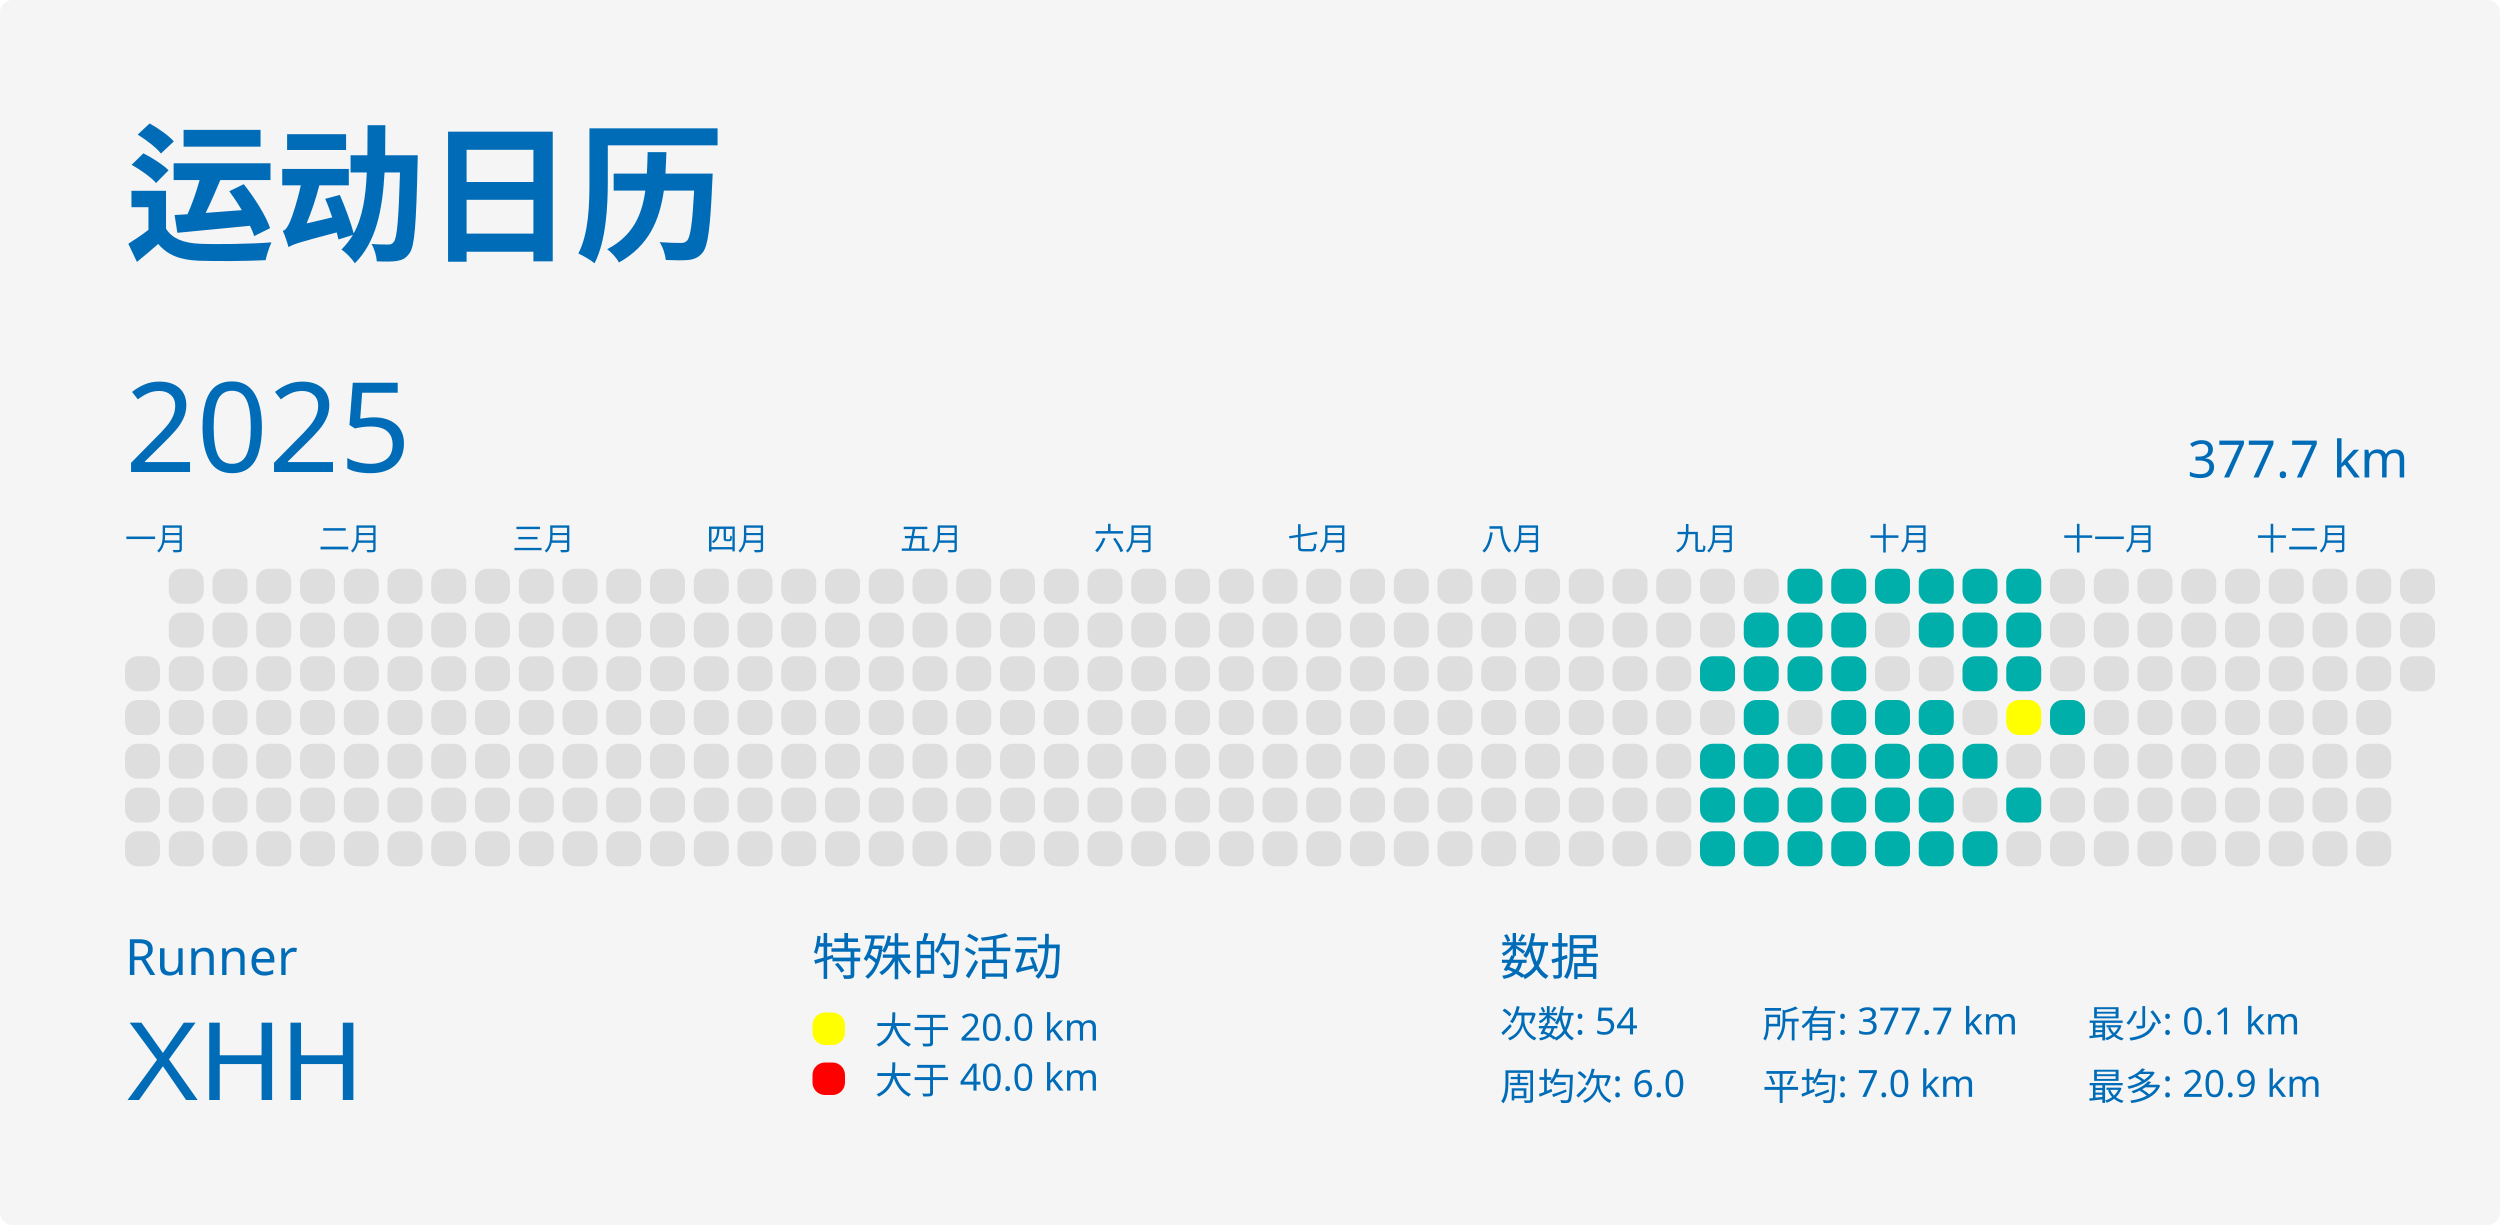
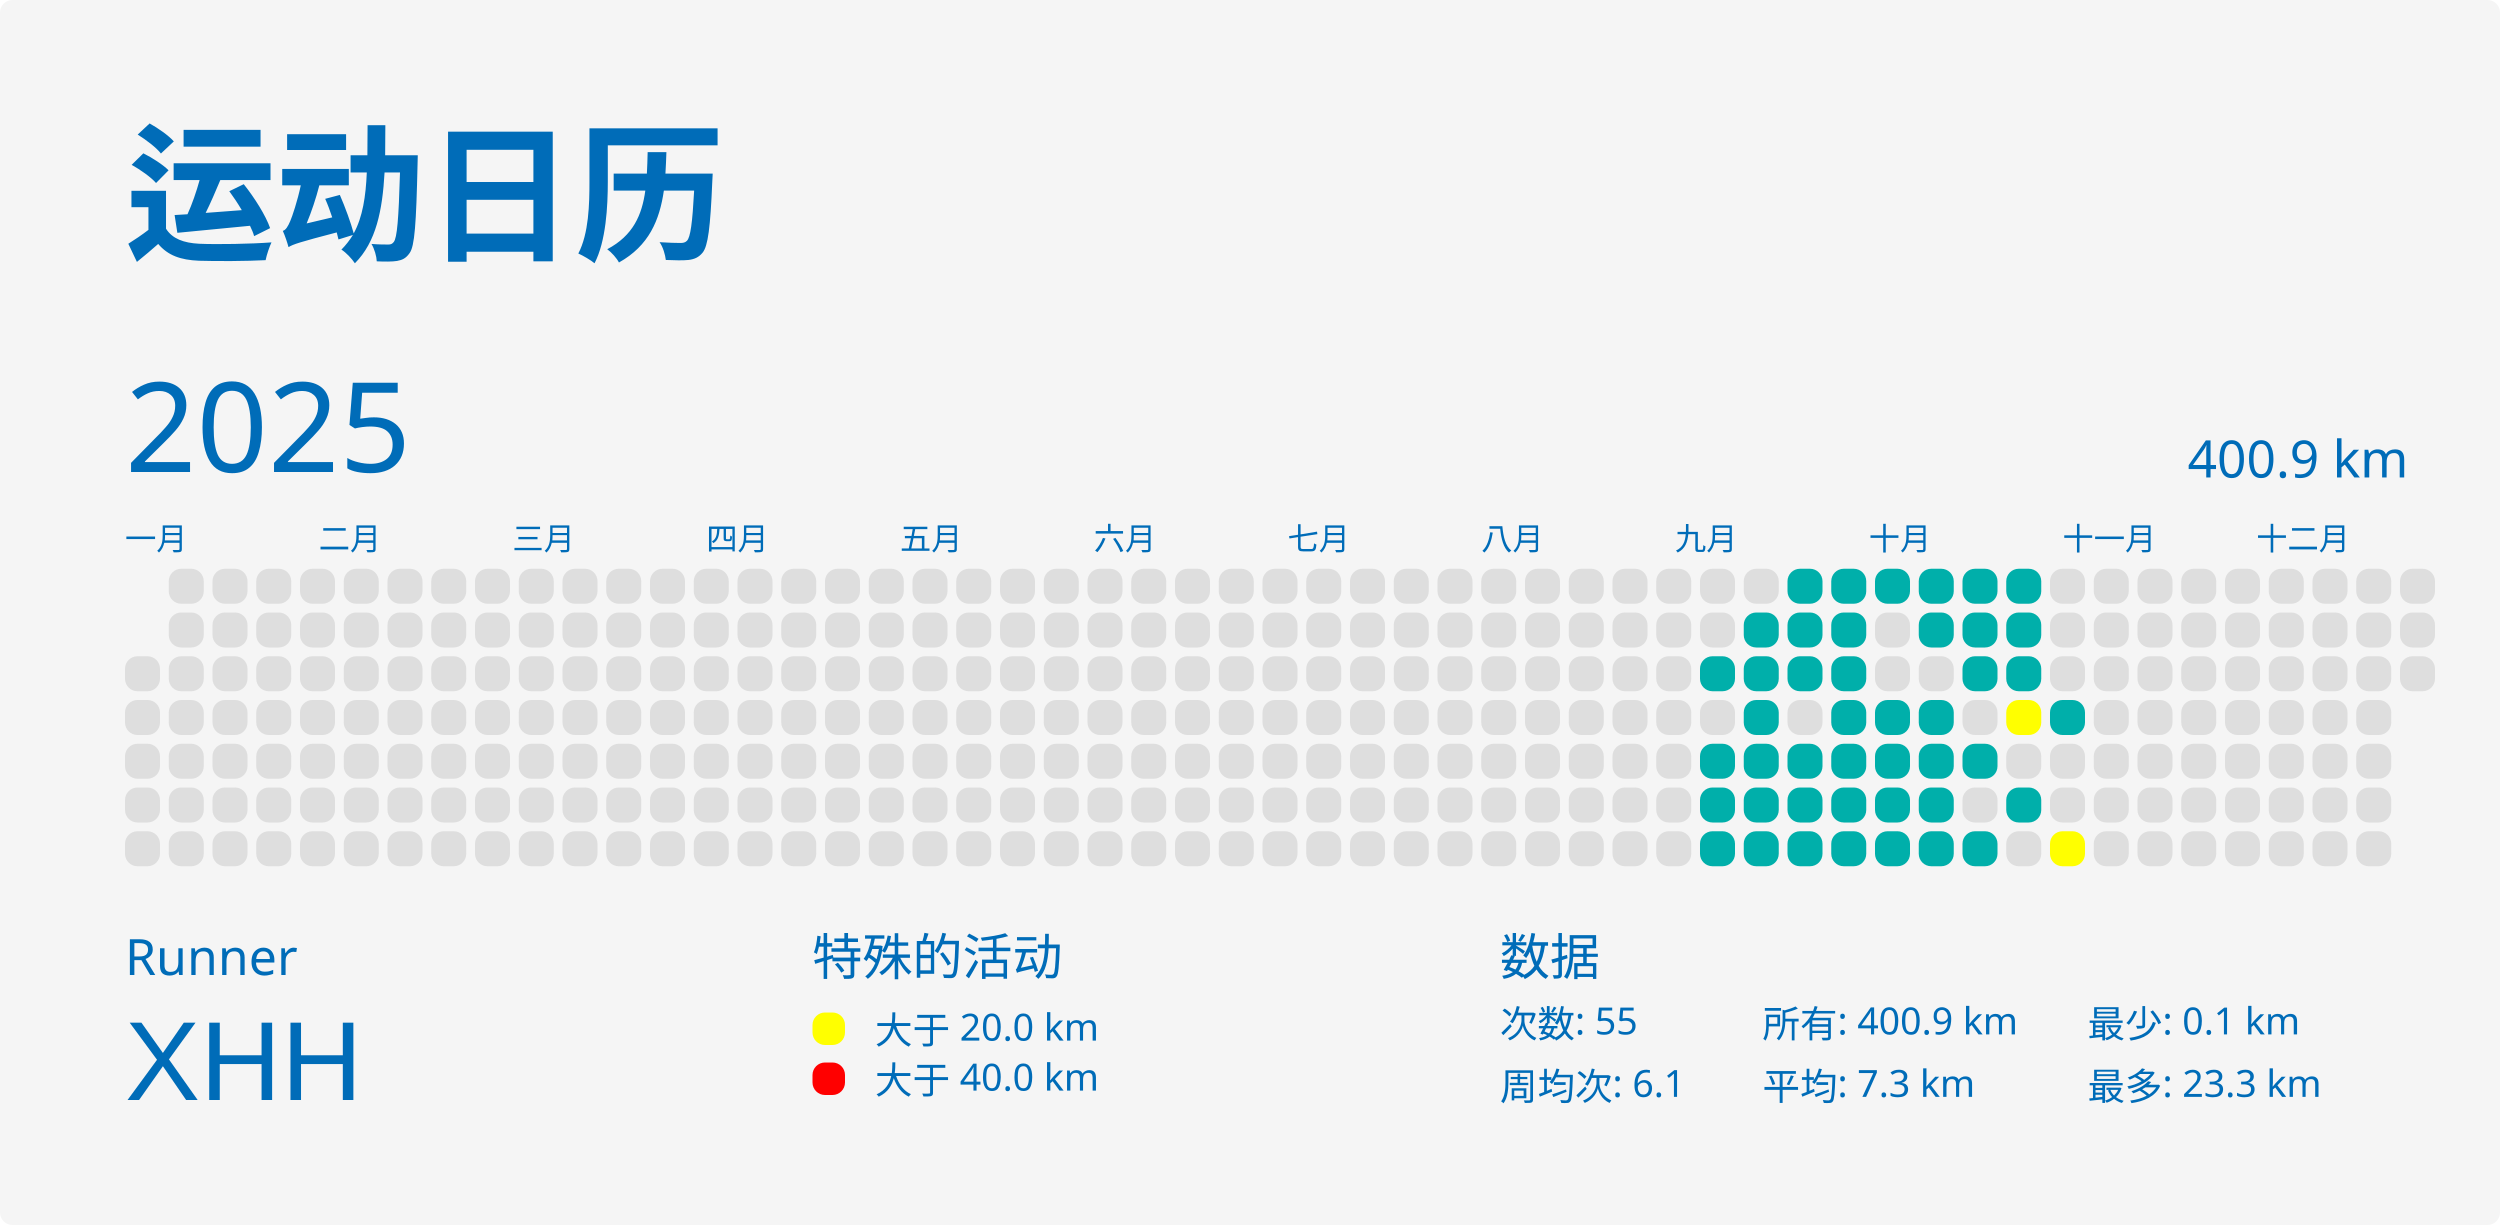
<svg xmlns="http://www.w3.org/2000/svg" baseProfile="full" height="98mm" version="1.1" viewBox="0,0,200,98" width="200mm">
  <defs />
  <rect fill="#f5f5f5" height="98" rx="1" ry="1" width="200" x="0" y="0" />
  <text fill="#006cb8" style="font-size:12px; font-family:MGI-Regular; font-weight:bold;" x="10" y="20">运动日历</text>
  <text fill="#006cb8" style="font-size:4px; font-family:MGI-Regular" x="10" y="78">Runner</text>
  <text fill="#006cb8" style="font-size:9px; font-family:Arial" x="10" y="88">XHH</text>
  <text fill="#006cb8" style="font-size:4px; font-family:MGI-Regular" x="65" y="78">特殊的活动</text>
  <rect fill="yellow" height="2.6" rx="1" ry="1" width="2.6" x="65" y="81" />
  <text fill="#006cb8" style="font-size:3px; font-family:MGI-Regular" x="70" y="83.5">大于 20.0 km</text>
  <rect fill="red" height="2.6" rx="1" ry="1" width="2.6" x="65" y="85" />
  <text fill="#006cb8" style="font-size:3px; font-family:MGI-Regular" x="70" y="87.5">大于 40.0 km</text>
  <text fill="#006cb8" style="font-size:4px; font-family:MGI-Regular" x="120" y="78">数据</text>
-   <text fill="#006cb8" style="font-size:3px; font-family:MGI-Regular" x="120" y="83">次数: 54</text>
-   <text fill="#006cb8" style="font-size:3px; font-family:MGI-Regular" x="120" y="88">周均次: 6.0</text>
-   <text fill="#006cb8" style="font-size:3px; font-family:MGI-Regular" x="141" y="83">所有: 377.7 km</text>
-   <text fill="#006cb8" style="font-size:3px; font-family:MGI-Regular" x="141" y="88">平均: 7.0 km</text>
+   <text fill="#006cb8" style="font-size:3px; font-family:MGI-Regular" x="120" y="83">次数: 55</text>
+   <text fill="#006cb8" style="font-size:3px; font-family:MGI-Regular" x="120" y="88">周均次: 6.1</text>
+   <text fill="#006cb8" style="font-size:3px; font-family:MGI-Regular" x="141" y="83">所有: 400.9 km</text>
+   <text fill="#006cb8" style="font-size:3px; font-family:MGI-Regular" x="141" y="88">平均: 7.3 km</text>
  <text fill="#006cb8" style="font-size:3px; font-family:MGI-Regular" x="167" y="83">最少: 0.1 km</text>
-   <text fill="#006cb8" style="font-size:3px; font-family:MGI-Regular" x="167" y="88">最多: 20.9 km</text>
+   <text fill="#006cb8" style="font-size:3px; font-family:MGI-Regular" x="167" y="88">最多: 23.3 km</text>
  <text dominant-baseline="hanging" fill="#006cb8" style="font-size:10.0px; font-family:MGI-Regular;" x="10" y="30">2025</text>
-   <text dominant-baseline="hanging" fill="#006cb8" style="font-size:4.125px; font-family:MGI-Regular;" x="175" y="35">377.7 km</text>
+   <text dominant-baseline="hanging" fill="#006cb8" style="font-size:4.125px; font-family:MGI-Regular;" x="175" y="35">400.9 km</text>
  <text fill="#006cb8" style="font-size:2.5px; font-family:MGI-Regular" x="10.0" y="44">一月</text>
  <text fill="#006cb8" style="font-size:2.5px; font-family:MGI-Regular" x="25.5" y="44">二月</text>
  <text fill="#006cb8" style="font-size:2.5px; font-family:MGI-Regular" x="41.0" y="44">三月</text>
  <text fill="#006cb8" style="font-size:2.5px; font-family:MGI-Regular" x="56.5" y="44">四月</text>
  <text fill="#006cb8" style="font-size:2.5px; font-family:MGI-Regular" x="72.0" y="44">五月</text>
  <text fill="#006cb8" style="font-size:2.5px; font-family:MGI-Regular" x="87.5" y="44">六月</text>
  <text fill="#006cb8" style="font-size:2.5px; font-family:MGI-Regular" x="103.0" y="44">七月</text>
  <text fill="#006cb8" style="font-size:2.5px; font-family:MGI-Regular" x="118.5" y="44">八月</text>
  <text fill="#006cb8" style="font-size:2.5px; font-family:MGI-Regular" x="134.0" y="44">九月</text>
  <text fill="#006cb8" style="font-size:2.5px; font-family:MGI-Regular" x="149.5" y="44">十月</text>
  <text fill="#006cb8" style="font-size:2.5px; font-family:MGI-Regular" x="165.0" y="44">十一月</text>
  <text fill="#006cb8" style="font-size:2.5px; font-family:MGI-Regular" x="180.5" y="44">十二月</text>
  <rect fill="#dedede" height="2.8" rx="1" ry="1" width="2.8" x="10.0" y="52.5" />
  <rect fill="#dedede" height="2.8" rx="1" ry="1" width="2.8" x="10.0" y="56.0" />
  <rect fill="#dedede" height="2.8" rx="1" ry="1" width="2.8" x="10.0" y="59.5" />
  <rect fill="#dedede" height="2.8" rx="1" ry="1" width="2.8" x="10.0" y="63.0" />
  <rect fill="#dedede" height="2.8" rx="1" ry="1" width="2.8" x="10.0" y="66.5" />
  <rect fill="#dedede" height="2.8" rx="1" ry="1" width="2.8" x="13.5" y="45.5" />
  <rect fill="#dedede" height="2.8" rx="1" ry="1" width="2.8" x="13.5" y="49.0" />
  <rect fill="#dedede" height="2.8" rx="1" ry="1" width="2.8" x="13.5" y="52.5" />
  <rect fill="#dedede" height="2.8" rx="1" ry="1" width="2.8" x="13.5" y="56.0" />
  <rect fill="#dedede" height="2.8" rx="1" ry="1" width="2.8" x="13.5" y="59.5" />
  <rect fill="#dedede" height="2.8" rx="1" ry="1" width="2.8" x="13.5" y="63.0" />
  <rect fill="#dedede" height="2.8" rx="1" ry="1" width="2.8" x="13.5" y="66.5" />
  <rect fill="#dedede" height="2.8" rx="1" ry="1" width="2.8" x="17.0" y="45.5" />
  <rect fill="#dedede" height="2.8" rx="1" ry="1" width="2.8" x="17.0" y="49.0" />
  <rect fill="#dedede" height="2.8" rx="1" ry="1" width="2.8" x="17.0" y="52.5" />
  <rect fill="#dedede" height="2.8" rx="1" ry="1" width="2.8" x="17.0" y="56.0" />
  <rect fill="#dedede" height="2.8" rx="1" ry="1" width="2.8" x="17.0" y="59.5" />
  <rect fill="#dedede" height="2.8" rx="1" ry="1" width="2.8" x="17.0" y="63.0" />
  <rect fill="#dedede" height="2.8" rx="1" ry="1" width="2.8" x="17.0" y="66.5" />
  <rect fill="#dedede" height="2.8" rx="1" ry="1" width="2.8" x="20.5" y="45.5" />
  <rect fill="#dedede" height="2.8" rx="1" ry="1" width="2.8" x="20.5" y="49.0" />
  <rect fill="#dedede" height="2.8" rx="1" ry="1" width="2.8" x="20.5" y="52.5" />
  <rect fill="#dedede" height="2.8" rx="1" ry="1" width="2.8" x="20.5" y="56.0" />
  <rect fill="#dedede" height="2.8" rx="1" ry="1" width="2.8" x="20.5" y="59.5" />
  <rect fill="#dedede" height="2.8" rx="1" ry="1" width="2.8" x="20.5" y="63.0" />
  <rect fill="#dedede" height="2.8" rx="1" ry="1" width="2.8" x="20.5" y="66.5" />
  <rect fill="#dedede" height="2.8" rx="1" ry="1" width="2.8" x="24.0" y="45.5" />
  <rect fill="#dedede" height="2.8" rx="1" ry="1" width="2.8" x="24.0" y="49.0" />
  <rect fill="#dedede" height="2.8" rx="1" ry="1" width="2.8" x="24.0" y="52.5" />
  <rect fill="#dedede" height="2.8" rx="1" ry="1" width="2.8" x="24.0" y="56.0" />
  <rect fill="#dedede" height="2.8" rx="1" ry="1" width="2.8" x="24.0" y="59.5" />
  <rect fill="#dedede" height="2.8" rx="1" ry="1" width="2.8" x="24.0" y="63.0" />
  <rect fill="#dedede" height="2.8" rx="1" ry="1" width="2.8" x="24.0" y="66.5" />
  <rect fill="#dedede" height="2.8" rx="1" ry="1" width="2.8" x="27.5" y="45.5" />
  <rect fill="#dedede" height="2.8" rx="1" ry="1" width="2.8" x="27.5" y="49.0" />
  <rect fill="#dedede" height="2.8" rx="1" ry="1" width="2.8" x="27.5" y="52.5" />
  <rect fill="#dedede" height="2.8" rx="1" ry="1" width="2.8" x="27.5" y="56.0" />
  <rect fill="#dedede" height="2.8" rx="1" ry="1" width="2.8" x="27.5" y="59.5" />
  <rect fill="#dedede" height="2.8" rx="1" ry="1" width="2.8" x="27.5" y="63.0" />
  <rect fill="#dedede" height="2.8" rx="1" ry="1" width="2.8" x="27.5" y="66.5" />
  <rect fill="#dedede" height="2.8" rx="1" ry="1" width="2.8" x="31.0" y="45.5" />
  <rect fill="#dedede" height="2.8" rx="1" ry="1" width="2.8" x="31.0" y="49.0" />
  <rect fill="#dedede" height="2.8" rx="1" ry="1" width="2.8" x="31.0" y="52.5" />
  <rect fill="#dedede" height="2.8" rx="1" ry="1" width="2.8" x="31.0" y="56.0" />
  <rect fill="#dedede" height="2.8" rx="1" ry="1" width="2.8" x="31.0" y="59.5" />
  <rect fill="#dedede" height="2.8" rx="1" ry="1" width="2.8" x="31.0" y="63.0" />
  <rect fill="#dedede" height="2.8" rx="1" ry="1" width="2.8" x="31.0" y="66.5" />
  <rect fill="#dedede" height="2.8" rx="1" ry="1" width="2.8" x="34.5" y="45.5" />
  <rect fill="#dedede" height="2.8" rx="1" ry="1" width="2.8" x="34.5" y="49.0" />
  <rect fill="#dedede" height="2.8" rx="1" ry="1" width="2.8" x="34.5" y="52.5" />
  <rect fill="#dedede" height="2.8" rx="1" ry="1" width="2.8" x="34.5" y="56.0" />
  <rect fill="#dedede" height="2.8" rx="1" ry="1" width="2.8" x="34.5" y="59.5" />
  <rect fill="#dedede" height="2.8" rx="1" ry="1" width="2.8" x="34.5" y="63.0" />
  <rect fill="#dedede" height="2.8" rx="1" ry="1" width="2.8" x="34.5" y="66.5" />
  <rect fill="#dedede" height="2.8" rx="1" ry="1" width="2.8" x="38.0" y="45.5" />
  <rect fill="#dedede" height="2.8" rx="1" ry="1" width="2.8" x="38.0" y="49.0" />
  <rect fill="#dedede" height="2.8" rx="1" ry="1" width="2.8" x="38.0" y="52.5" />
  <rect fill="#dedede" height="2.8" rx="1" ry="1" width="2.8" x="38.0" y="56.0" />
  <rect fill="#dedede" height="2.8" rx="1" ry="1" width="2.8" x="38.0" y="59.5" />
  <rect fill="#dedede" height="2.8" rx="1" ry="1" width="2.8" x="38.0" y="63.0" />
  <rect fill="#dedede" height="2.8" rx="1" ry="1" width="2.8" x="38.0" y="66.5" />
  <rect fill="#dedede" height="2.8" rx="1" ry="1" width="2.8" x="41.5" y="45.5" />
  <rect fill="#dedede" height="2.8" rx="1" ry="1" width="2.8" x="41.5" y="49.0" />
  <rect fill="#dedede" height="2.8" rx="1" ry="1" width="2.8" x="41.5" y="52.5" />
  <rect fill="#dedede" height="2.8" rx="1" ry="1" width="2.8" x="41.5" y="56.0" />
  <rect fill="#dedede" height="2.8" rx="1" ry="1" width="2.8" x="41.5" y="59.5" />
  <rect fill="#dedede" height="2.8" rx="1" ry="1" width="2.8" x="41.5" y="63.0" />
  <rect fill="#dedede" height="2.8" rx="1" ry="1" width="2.8" x="41.5" y="66.5" />
  <rect fill="#dedede" height="2.8" rx="1" ry="1" width="2.8" x="45.0" y="45.5" />
  <rect fill="#dedede" height="2.8" rx="1" ry="1" width="2.8" x="45.0" y="49.0" />
  <rect fill="#dedede" height="2.8" rx="1" ry="1" width="2.8" x="45.0" y="52.5" />
  <rect fill="#dedede" height="2.8" rx="1" ry="1" width="2.8" x="45.0" y="56.0" />
  <rect fill="#dedede" height="2.8" rx="1" ry="1" width="2.8" x="45.0" y="59.5" />
  <rect fill="#dedede" height="2.8" rx="1" ry="1" width="2.8" x="45.0" y="63.0" />
  <rect fill="#dedede" height="2.8" rx="1" ry="1" width="2.8" x="45.0" y="66.5" />
  <rect fill="#dedede" height="2.8" rx="1" ry="1" width="2.8" x="48.5" y="45.5" />
  <rect fill="#dedede" height="2.8" rx="1" ry="1" width="2.8" x="48.5" y="49.0" />
  <rect fill="#dedede" height="2.8" rx="1" ry="1" width="2.8" x="48.5" y="52.5" />
  <rect fill="#dedede" height="2.8" rx="1" ry="1" width="2.8" x="48.5" y="56.0" />
  <rect fill="#dedede" height="2.8" rx="1" ry="1" width="2.8" x="48.5" y="59.5" />
  <rect fill="#dedede" height="2.8" rx="1" ry="1" width="2.8" x="48.5" y="63.0" />
  <rect fill="#dedede" height="2.8" rx="1" ry="1" width="2.8" x="48.5" y="66.5" />
  <rect fill="#dedede" height="2.8" rx="1" ry="1" width="2.8" x="52.0" y="45.5" />
  <rect fill="#dedede" height="2.8" rx="1" ry="1" width="2.8" x="52.0" y="49.0" />
  <rect fill="#dedede" height="2.8" rx="1" ry="1" width="2.8" x="52.0" y="52.5" />
  <rect fill="#dedede" height="2.8" rx="1" ry="1" width="2.8" x="52.0" y="56.0" />
  <rect fill="#dedede" height="2.8" rx="1" ry="1" width="2.8" x="52.0" y="59.5" />
  <rect fill="#dedede" height="2.8" rx="1" ry="1" width="2.8" x="52.0" y="63.0" />
  <rect fill="#dedede" height="2.8" rx="1" ry="1" width="2.8" x="52.0" y="66.5" />
  <rect fill="#dedede" height="2.8" rx="1" ry="1" width="2.8" x="55.5" y="45.5" />
  <rect fill="#dedede" height="2.8" rx="1" ry="1" width="2.8" x="55.5" y="49.0" />
  <rect fill="#dedede" height="2.8" rx="1" ry="1" width="2.8" x="55.5" y="52.5" />
  <rect fill="#dedede" height="2.8" rx="1" ry="1" width="2.8" x="55.5" y="56.0" />
  <rect fill="#dedede" height="2.8" rx="1" ry="1" width="2.8" x="55.5" y="59.5" />
  <rect fill="#dedede" height="2.8" rx="1" ry="1" width="2.8" x="55.5" y="63.0" />
  <rect fill="#dedede" height="2.8" rx="1" ry="1" width="2.8" x="55.5" y="66.5" />
  <rect fill="#dedede" height="2.8" rx="1" ry="1" width="2.8" x="59.0" y="45.5" />
  <rect fill="#dedede" height="2.8" rx="1" ry="1" width="2.8" x="59.0" y="49.0" />
  <rect fill="#dedede" height="2.8" rx="1" ry="1" width="2.8" x="59.0" y="52.5" />
  <rect fill="#dedede" height="2.8" rx="1" ry="1" width="2.8" x="59.0" y="56.0" />
  <rect fill="#dedede" height="2.8" rx="1" ry="1" width="2.8" x="59.0" y="59.5" />
  <rect fill="#dedede" height="2.8" rx="1" ry="1" width="2.8" x="59.0" y="63.0" />
  <rect fill="#dedede" height="2.8" rx="1" ry="1" width="2.8" x="59.0" y="66.5" />
  <rect fill="#dedede" height="2.8" rx="1" ry="1" width="2.8" x="62.5" y="45.5" />
  <rect fill="#dedede" height="2.8" rx="1" ry="1" width="2.8" x="62.5" y="49.0" />
  <rect fill="#dedede" height="2.8" rx="1" ry="1" width="2.8" x="62.5" y="52.5" />
  <rect fill="#dedede" height="2.8" rx="1" ry="1" width="2.8" x="62.5" y="56.0" />
  <rect fill="#dedede" height="2.8" rx="1" ry="1" width="2.8" x="62.5" y="59.5" />
  <rect fill="#dedede" height="2.8" rx="1" ry="1" width="2.8" x="62.5" y="63.0" />
  <rect fill="#dedede" height="2.8" rx="1" ry="1" width="2.8" x="62.5" y="66.5" />
  <rect fill="#dedede" height="2.8" rx="1" ry="1" width="2.8" x="66.0" y="45.5" />
  <rect fill="#dedede" height="2.8" rx="1" ry="1" width="2.8" x="66.0" y="49.0" />
  <rect fill="#dedede" height="2.8" rx="1" ry="1" width="2.8" x="66.0" y="52.5" />
  <rect fill="#dedede" height="2.8" rx="1" ry="1" width="2.8" x="66.0" y="56.0" />
  <rect fill="#dedede" height="2.8" rx="1" ry="1" width="2.8" x="66.0" y="59.5" />
  <rect fill="#dedede" height="2.8" rx="1" ry="1" width="2.8" x="66.0" y="63.0" />
  <rect fill="#dedede" height="2.8" rx="1" ry="1" width="2.8" x="66.0" y="66.5" />
  <rect fill="#dedede" height="2.8" rx="1" ry="1" width="2.8" x="69.5" y="45.5" />
  <rect fill="#dedede" height="2.8" rx="1" ry="1" width="2.8" x="69.5" y="49.0" />
  <rect fill="#dedede" height="2.8" rx="1" ry="1" width="2.8" x="69.5" y="52.5" />
  <rect fill="#dedede" height="2.8" rx="1" ry="1" width="2.8" x="69.5" y="56.0" />
  <rect fill="#dedede" height="2.8" rx="1" ry="1" width="2.8" x="69.5" y="59.5" />
  <rect fill="#dedede" height="2.8" rx="1" ry="1" width="2.8" x="69.5" y="63.0" />
  <rect fill="#dedede" height="2.8" rx="1" ry="1" width="2.8" x="69.5" y="66.5" />
  <rect fill="#dedede" height="2.8" rx="1" ry="1" width="2.8" x="73.0" y="45.5" />
  <rect fill="#dedede" height="2.8" rx="1" ry="1" width="2.8" x="73.0" y="49.0" />
  <rect fill="#dedede" height="2.8" rx="1" ry="1" width="2.8" x="73.0" y="52.5" />
  <rect fill="#dedede" height="2.8" rx="1" ry="1" width="2.8" x="73.0" y="56.0" />
  <rect fill="#dedede" height="2.8" rx="1" ry="1" width="2.8" x="73.0" y="59.5" />
  <rect fill="#dedede" height="2.8" rx="1" ry="1" width="2.8" x="73.0" y="63.0" />
  <rect fill="#dedede" height="2.8" rx="1" ry="1" width="2.8" x="73.0" y="66.5" />
  <rect fill="#dedede" height="2.8" rx="1" ry="1" width="2.8" x="76.5" y="45.5" />
  <rect fill="#dedede" height="2.8" rx="1" ry="1" width="2.8" x="76.5" y="49.0" />
  <rect fill="#dedede" height="2.8" rx="1" ry="1" width="2.8" x="76.5" y="52.5" />
  <rect fill="#dedede" height="2.8" rx="1" ry="1" width="2.8" x="76.5" y="56.0" />
  <rect fill="#dedede" height="2.8" rx="1" ry="1" width="2.8" x="76.5" y="59.5" />
  <rect fill="#dedede" height="2.8" rx="1" ry="1" width="2.8" x="76.5" y="63.0" />
  <rect fill="#dedede" height="2.8" rx="1" ry="1" width="2.8" x="76.5" y="66.5" />
  <rect fill="#dedede" height="2.8" rx="1" ry="1" width="2.8" x="80.0" y="45.5" />
  <rect fill="#dedede" height="2.8" rx="1" ry="1" width="2.8" x="80.0" y="49.0" />
  <rect fill="#dedede" height="2.8" rx="1" ry="1" width="2.8" x="80.0" y="52.5" />
  <rect fill="#dedede" height="2.8" rx="1" ry="1" width="2.8" x="80.0" y="56.0" />
  <rect fill="#dedede" height="2.8" rx="1" ry="1" width="2.8" x="80.0" y="59.5" />
  <rect fill="#dedede" height="2.8" rx="1" ry="1" width="2.8" x="80.0" y="63.0" />
  <rect fill="#dedede" height="2.8" rx="1" ry="1" width="2.8" x="80.0" y="66.5" />
  <rect fill="#dedede" height="2.8" rx="1" ry="1" width="2.8" x="83.5" y="45.5" />
  <rect fill="#dedede" height="2.8" rx="1" ry="1" width="2.8" x="83.5" y="49.0" />
  <rect fill="#dedede" height="2.8" rx="1" ry="1" width="2.8" x="83.5" y="52.5" />
  <rect fill="#dedede" height="2.8" rx="1" ry="1" width="2.8" x="83.5" y="56.0" />
  <rect fill="#dedede" height="2.8" rx="1" ry="1" width="2.8" x="83.5" y="59.5" />
  <rect fill="#dedede" height="2.8" rx="1" ry="1" width="2.8" x="83.5" y="63.0" />
  <rect fill="#dedede" height="2.8" rx="1" ry="1" width="2.8" x="83.5" y="66.5" />
  <rect fill="#dedede" height="2.8" rx="1" ry="1" width="2.8" x="87.0" y="45.5" />
  <rect fill="#dedede" height="2.8" rx="1" ry="1" width="2.8" x="87.0" y="49.0" />
  <rect fill="#dedede" height="2.8" rx="1" ry="1" width="2.8" x="87.0" y="52.5" />
  <rect fill="#dedede" height="2.8" rx="1" ry="1" width="2.8" x="87.0" y="56.0" />
  <rect fill="#dedede" height="2.8" rx="1" ry="1" width="2.8" x="87.0" y="59.5" />
  <rect fill="#dedede" height="2.8" rx="1" ry="1" width="2.8" x="87.0" y="63.0" />
  <rect fill="#dedede" height="2.8" rx="1" ry="1" width="2.8" x="87.0" y="66.5" />
  <rect fill="#dedede" height="2.8" rx="1" ry="1" width="2.8" x="90.5" y="45.5" />
  <rect fill="#dedede" height="2.8" rx="1" ry="1" width="2.8" x="90.5" y="49.0" />
  <rect fill="#dedede" height="2.8" rx="1" ry="1" width="2.8" x="90.5" y="52.5" />
  <rect fill="#dedede" height="2.8" rx="1" ry="1" width="2.8" x="90.5" y="56.0" />
  <rect fill="#dedede" height="2.8" rx="1" ry="1" width="2.8" x="90.5" y="59.5" />
  <rect fill="#dedede" height="2.8" rx="1" ry="1" width="2.8" x="90.5" y="63.0" />
  <rect fill="#dedede" height="2.8" rx="1" ry="1" width="2.8" x="90.5" y="66.5" />
  <rect fill="#dedede" height="2.8" rx="1" ry="1" width="2.8" x="94.0" y="45.5" />
  <rect fill="#dedede" height="2.8" rx="1" ry="1" width="2.8" x="94.0" y="49.0" />
  <rect fill="#dedede" height="2.8" rx="1" ry="1" width="2.8" x="94.0" y="52.5" />
  <rect fill="#dedede" height="2.8" rx="1" ry="1" width="2.8" x="94.0" y="56.0" />
  <rect fill="#dedede" height="2.8" rx="1" ry="1" width="2.8" x="94.0" y="59.5" />
  <rect fill="#dedede" height="2.8" rx="1" ry="1" width="2.8" x="94.0" y="63.0" />
  <rect fill="#dedede" height="2.8" rx="1" ry="1" width="2.8" x="94.0" y="66.5" />
  <rect fill="#dedede" height="2.8" rx="1" ry="1" width="2.8" x="97.5" y="45.5" />
  <rect fill="#dedede" height="2.8" rx="1" ry="1" width="2.8" x="97.5" y="49.0" />
  <rect fill="#dedede" height="2.8" rx="1" ry="1" width="2.8" x="97.5" y="52.5" />
  <rect fill="#dedede" height="2.8" rx="1" ry="1" width="2.8" x="97.5" y="56.0" />
  <rect fill="#dedede" height="2.8" rx="1" ry="1" width="2.8" x="97.5" y="59.5" />
  <rect fill="#dedede" height="2.8" rx="1" ry="1" width="2.8" x="97.5" y="63.0" />
  <rect fill="#dedede" height="2.8" rx="1" ry="1" width="2.8" x="97.5" y="66.5" />
  <rect fill="#dedede" height="2.8" rx="1" ry="1" width="2.8" x="101.0" y="45.5" />
  <rect fill="#dedede" height="2.8" rx="1" ry="1" width="2.8" x="101.0" y="49.0" />
  <rect fill="#dedede" height="2.8" rx="1" ry="1" width="2.8" x="101.0" y="52.5" />
  <rect fill="#dedede" height="2.8" rx="1" ry="1" width="2.8" x="101.0" y="56.0" />
  <rect fill="#dedede" height="2.8" rx="1" ry="1" width="2.8" x="101.0" y="59.5" />
  <rect fill="#dedede" height="2.8" rx="1" ry="1" width="2.8" x="101.0" y="63.0" />
  <rect fill="#dedede" height="2.8" rx="1" ry="1" width="2.8" x="101.0" y="66.5" />
  <rect fill="#dedede" height="2.8" rx="1" ry="1" width="2.8" x="104.5" y="45.5" />
  <rect fill="#dedede" height="2.8" rx="1" ry="1" width="2.8" x="104.5" y="49.0" />
  <rect fill="#dedede" height="2.8" rx="1" ry="1" width="2.8" x="104.5" y="52.5" />
  <rect fill="#dedede" height="2.8" rx="1" ry="1" width="2.8" x="104.5" y="56.0" />
  <rect fill="#dedede" height="2.8" rx="1" ry="1" width="2.8" x="104.5" y="59.5" />
  <rect fill="#dedede" height="2.8" rx="1" ry="1" width="2.8" x="104.5" y="63.0" />
  <rect fill="#dedede" height="2.8" rx="1" ry="1" width="2.8" x="104.5" y="66.5" />
  <rect fill="#dedede" height="2.8" rx="1" ry="1" width="2.8" x="108.0" y="45.5" />
  <rect fill="#dedede" height="2.8" rx="1" ry="1" width="2.8" x="108.0" y="49.0" />
  <rect fill="#dedede" height="2.8" rx="1" ry="1" width="2.8" x="108.0" y="52.5" />
  <rect fill="#dedede" height="2.8" rx="1" ry="1" width="2.8" x="108.0" y="56.0" />
  <rect fill="#dedede" height="2.8" rx="1" ry="1" width="2.8" x="108.0" y="59.5" />
  <rect fill="#dedede" height="2.8" rx="1" ry="1" width="2.8" x="108.0" y="63.0" />
  <rect fill="#dedede" height="2.8" rx="1" ry="1" width="2.8" x="108.0" y="66.5" />
  <rect fill="#dedede" height="2.8" rx="1" ry="1" width="2.8" x="111.5" y="45.5" />
  <rect fill="#dedede" height="2.8" rx="1" ry="1" width="2.8" x="111.5" y="49.0" />
  <rect fill="#dedede" height="2.8" rx="1" ry="1" width="2.8" x="111.5" y="52.5" />
  <rect fill="#dedede" height="2.8" rx="1" ry="1" width="2.8" x="111.5" y="56.0" />
  <rect fill="#dedede" height="2.8" rx="1" ry="1" width="2.8" x="111.5" y="59.5" />
  <rect fill="#dedede" height="2.8" rx="1" ry="1" width="2.8" x="111.5" y="63.0" />
  <rect fill="#dedede" height="2.8" rx="1" ry="1" width="2.8" x="111.5" y="66.5" />
  <rect fill="#dedede" height="2.8" rx="1" ry="1" width="2.8" x="115.0" y="45.5" />
  <rect fill="#dedede" height="2.8" rx="1" ry="1" width="2.8" x="115.0" y="49.0" />
  <rect fill="#dedede" height="2.8" rx="1" ry="1" width="2.8" x="115.0" y="52.5" />
  <rect fill="#dedede" height="2.8" rx="1" ry="1" width="2.8" x="115.0" y="56.0" />
  <rect fill="#dedede" height="2.8" rx="1" ry="1" width="2.8" x="115.0" y="59.5" />
  <rect fill="#dedede" height="2.8" rx="1" ry="1" width="2.8" x="115.0" y="63.0" />
  <rect fill="#dedede" height="2.8" rx="1" ry="1" width="2.8" x="115.0" y="66.5" />
  <rect fill="#dedede" height="2.8" rx="1" ry="1" width="2.8" x="118.5" y="45.5" />
  <rect fill="#dedede" height="2.8" rx="1" ry="1" width="2.8" x="118.5" y="49.0" />
  <rect fill="#dedede" height="2.8" rx="1" ry="1" width="2.8" x="118.5" y="52.5" />
  <rect fill="#dedede" height="2.8" rx="1" ry="1" width="2.8" x="118.5" y="56.0" />
  <rect fill="#dedede" height="2.8" rx="1" ry="1" width="2.8" x="118.5" y="59.5" />
  <rect fill="#dedede" height="2.8" rx="1" ry="1" width="2.8" x="118.5" y="63.0" />
  <rect fill="#dedede" height="2.8" rx="1" ry="1" width="2.8" x="118.5" y="66.5" />
  <rect fill="#dedede" height="2.8" rx="1" ry="1" width="2.8" x="122.0" y="45.5" />
  <rect fill="#dedede" height="2.8" rx="1" ry="1" width="2.8" x="122.0" y="49.0" />
  <rect fill="#dedede" height="2.8" rx="1" ry="1" width="2.8" x="122.0" y="52.5" />
  <rect fill="#dedede" height="2.8" rx="1" ry="1" width="2.8" x="122.0" y="56.0" />
  <rect fill="#dedede" height="2.8" rx="1" ry="1" width="2.8" x="122.0" y="59.5" />
  <rect fill="#dedede" height="2.8" rx="1" ry="1" width="2.8" x="122.0" y="63.0" />
  <rect fill="#dedede" height="2.8" rx="1" ry="1" width="2.8" x="122.0" y="66.5" />
  <rect fill="#dedede" height="2.8" rx="1" ry="1" width="2.8" x="125.5" y="45.5" />
  <rect fill="#dedede" height="2.8" rx="1" ry="1" width="2.8" x="125.5" y="49.0" />
  <rect fill="#dedede" height="2.8" rx="1" ry="1" width="2.8" x="125.5" y="52.5" />
  <rect fill="#dedede" height="2.8" rx="1" ry="1" width="2.8" x="125.5" y="56.0" />
  <rect fill="#dedede" height="2.8" rx="1" ry="1" width="2.8" x="125.5" y="59.5" />
  <rect fill="#dedede" height="2.8" rx="1" ry="1" width="2.8" x="125.5" y="63.0" />
  <rect fill="#dedede" height="2.8" rx="1" ry="1" width="2.8" x="125.5" y="66.5" />
  <rect fill="#dedede" height="2.8" rx="1" ry="1" width="2.8" x="129.0" y="45.5" />
  <rect fill="#dedede" height="2.8" rx="1" ry="1" width="2.8" x="129.0" y="49.0" />
  <rect fill="#dedede" height="2.8" rx="1" ry="1" width="2.8" x="129.0" y="52.5" />
  <rect fill="#dedede" height="2.8" rx="1" ry="1" width="2.8" x="129.0" y="56.0" />
  <rect fill="#dedede" height="2.8" rx="1" ry="1" width="2.8" x="129.0" y="59.5" />
  <rect fill="#dedede" height="2.8" rx="1" ry="1" width="2.8" x="129.0" y="63.0" />
  <rect fill="#dedede" height="2.8" rx="1" ry="1" width="2.8" x="129.0" y="66.5" />
  <rect fill="#dedede" height="2.8" rx="1" ry="1" width="2.8" x="132.5" y="45.5" />
  <rect fill="#dedede" height="2.8" rx="1" ry="1" width="2.8" x="132.5" y="49.0" />
  <rect fill="#dedede" height="2.8" rx="1" ry="1" width="2.8" x="132.5" y="52.5" />
  <rect fill="#dedede" height="2.8" rx="1" ry="1" width="2.8" x="132.5" y="56.0" />
  <rect fill="#dedede" height="2.8" rx="1" ry="1" width="2.8" x="132.5" y="59.5" />
  <rect fill="#dedede" height="2.8" rx="1" ry="1" width="2.8" x="132.5" y="63.0" />
  <rect fill="#dedede" height="2.8" rx="1" ry="1" width="2.8" x="132.5" y="66.5" />
  <rect fill="#dedede" height="2.8" rx="1" ry="1" width="2.8" x="136.0" y="45.5" />
  <rect fill="#dedede" height="2.8" rx="1" ry="1" width="2.8" x="136.0" y="49.0" />
  <rect fill="#00AFAA" height="2.8" rx="1" ry="1" width="2.8" x="136.0" y="52.5" />
  <rect fill="#dedede" height="2.8" rx="1" ry="1" width="2.8" x="136.0" y="56.0" />
  <rect fill="#00AFAA" height="2.8" rx="1" ry="1" width="2.8" x="136.0" y="59.5" />
  <rect fill="#00AFAA" height="2.8" rx="1" ry="1" width="2.8" x="136.0" y="63.0" />
  <rect fill="#00AFAA" height="2.8" rx="1" ry="1" width="2.8" x="136.0" y="66.5" />
  <rect fill="#dedede" height="2.8" rx="1" ry="1" width="2.8" x="139.5" y="45.5" />
  <rect fill="#00AFAA" height="2.8" rx="1" ry="1" width="2.8" x="139.5" y="49.0" />
  <rect fill="#00AFAA" height="2.8" rx="1" ry="1" width="2.8" x="139.5" y="52.5" />
  <rect fill="#00AFAA" height="2.8" rx="1" ry="1" width="2.8" x="139.5" y="56.0" />
  <rect fill="#00AFAA" height="2.8" rx="1" ry="1" width="2.8" x="139.5" y="59.5" />
  <rect fill="#00AFAA" height="2.8" rx="1" ry="1" width="2.8" x="139.5" y="63.0" />
  <rect fill="#00AFAA" height="2.8" rx="1" ry="1" width="2.8" x="139.5" y="66.5" />
  <rect fill="#00AFAA" height="2.8" rx="1" ry="1" width="2.8" x="143.0" y="45.5" />
  <rect fill="#00AFAA" height="2.8" rx="1" ry="1" width="2.8" x="143.0" y="49.0" />
  <rect fill="#00AFAA" height="2.8" rx="1" ry="1" width="2.8" x="143.0" y="52.5" />
  <rect fill="#dedede" height="2.8" rx="1" ry="1" width="2.8" x="143.0" y="56.0" />
  <rect fill="#00AFAA" height="2.8" rx="1" ry="1" width="2.8" x="143.0" y="59.5" />
  <rect fill="#00AFAA" height="2.8" rx="1" ry="1" width="2.8" x="143.0" y="63.0" />
  <rect fill="#00AFAA" height="2.8" rx="1" ry="1" width="2.8" x="143.0" y="66.5" />
  <rect fill="#00AFAA" height="2.8" rx="1" ry="1" width="2.8" x="146.5" y="45.5" />
  <rect fill="#00AFAA" height="2.8" rx="1" ry="1" width="2.8" x="146.5" y="49.0" />
  <rect fill="#00AFAA" height="2.8" rx="1" ry="1" width="2.8" x="146.5" y="52.5" />
  <rect fill="#00AFAA" height="2.8" rx="1" ry="1" width="2.8" x="146.5" y="56.0" />
  <rect fill="#00AFAA" height="2.8" rx="1" ry="1" width="2.8" x="146.5" y="59.5" />
  <rect fill="#00AFAA" height="2.8" rx="1" ry="1" width="2.8" x="146.5" y="63.0" />
  <rect fill="#00AFAA" height="2.8" rx="1" ry="1" width="2.8" x="146.5" y="66.5" />
  <rect fill="#00AFAA" height="2.8" rx="1" ry="1" width="2.8" x="150.0" y="45.5" />
  <rect fill="#dedede" height="2.8" rx="1" ry="1" width="2.8" x="150.0" y="49.0" />
  <rect fill="#dedede" height="2.8" rx="1" ry="1" width="2.8" x="150.0" y="52.5" />
  <rect fill="#00AFAA" height="2.8" rx="1" ry="1" width="2.8" x="150.0" y="56.0" />
  <rect fill="#00AFAA" height="2.8" rx="1" ry="1" width="2.8" x="150.0" y="59.5" />
  <rect fill="#00AFAA" height="2.8" rx="1" ry="1" width="2.8" x="150.0" y="63.0" />
  <rect fill="#00AFAA" height="2.8" rx="1" ry="1" width="2.8" x="150.0" y="66.5" />
  <rect fill="#00AFAA" height="2.8" rx="1" ry="1" width="2.8" x="153.5" y="45.5" />
  <rect fill="#00AFAA" height="2.8" rx="1" ry="1" width="2.8" x="153.5" y="49.0" />
  <rect fill="#dedede" height="2.8" rx="1" ry="1" width="2.8" x="153.5" y="52.5" />
  <rect fill="#00AFAA" height="2.8" rx="1" ry="1" width="2.8" x="153.5" y="56.0" />
  <rect fill="#00AFAA" height="2.8" rx="1" ry="1" width="2.8" x="153.5" y="59.5" />
  <rect fill="#00AFAA" height="2.8" rx="1" ry="1" width="2.8" x="153.5" y="63.0" />
  <rect fill="#00AFAA" height="2.8" rx="1" ry="1" width="2.8" x="153.5" y="66.5" />
  <rect fill="#00AFAA" height="2.8" rx="1" ry="1" width="2.8" x="157.0" y="45.5" />
  <rect fill="#00AFAA" height="2.8" rx="1" ry="1" width="2.8" x="157.0" y="49.0" />
  <rect fill="#00AFAA" height="2.8" rx="1" ry="1" width="2.8" x="157.0" y="52.5" />
  <rect fill="#dedede" height="2.8" rx="1" ry="1" width="2.8" x="157.0" y="56.0" />
  <rect fill="#00AFAA" height="2.8" rx="1" ry="1" width="2.8" x="157.0" y="59.5" />
  <rect fill="#dedede" height="2.8" rx="1" ry="1" width="2.8" x="157.0" y="63.0" />
  <rect fill="#00AFAA" height="2.8" rx="1" ry="1" width="2.8" x="157.0" y="66.5" />
  <rect fill="#00AFAA" height="2.8" rx="1" ry="1" width="2.8" x="160.5" y="45.5" />
  <rect fill="#00AFAA" height="2.8" rx="1" ry="1" width="2.8" x="160.5" y="49.0" />
  <rect fill="#00AFAA" height="2.8" rx="1" ry="1" width="2.8" x="160.5" y="52.5" />
  <rect fill="yellow" height="2.8" rx="1" ry="1" width="2.8" x="160.5" y="56.0" />
  <rect fill="#dedede" height="2.8" rx="1" ry="1" width="2.8" x="160.5" y="59.5" />
  <rect fill="#00AFAA" height="2.8" rx="1" ry="1" width="2.8" x="160.5" y="63.0" />
  <rect fill="#dedede" height="2.8" rx="1" ry="1" width="2.8" x="160.5" y="66.5" />
  <rect fill="#dedede" height="2.8" rx="1" ry="1" width="2.8" x="164.0" y="45.5" />
  <rect fill="#dedede" height="2.8" rx="1" ry="1" width="2.8" x="164.0" y="49.0" />
  <rect fill="#dedede" height="2.8" rx="1" ry="1" width="2.8" x="164.0" y="52.5" />
  <rect fill="#00AFAA" height="2.8" rx="1" ry="1" width="2.8" x="164.0" y="56.0" />
  <rect fill="#dedede" height="2.8" rx="1" ry="1" width="2.8" x="164.0" y="59.5" />
  <rect fill="#dedede" height="2.8" rx="1" ry="1" width="2.8" x="164.0" y="63.0" />
-   <rect fill="#dedede" height="2.8" rx="1" ry="1" width="2.8" x="164.0" y="66.5" />
+   <rect fill="yellow" height="2.8" rx="1" ry="1" width="2.8" x="164.0" y="66.5" />
  <rect fill="#dedede" height="2.8" rx="1" ry="1" width="2.8" x="167.5" y="45.5" />
  <rect fill="#dedede" height="2.8" rx="1" ry="1" width="2.8" x="167.5" y="49.0" />
  <rect fill="#dedede" height="2.8" rx="1" ry="1" width="2.8" x="167.5" y="52.5" />
  <rect fill="#dedede" height="2.8" rx="1" ry="1" width="2.8" x="167.5" y="56.0" />
  <rect fill="#dedede" height="2.8" rx="1" ry="1" width="2.8" x="167.5" y="59.5" />
  <rect fill="#dedede" height="2.8" rx="1" ry="1" width="2.8" x="167.5" y="63.0" />
  <rect fill="#dedede" height="2.8" rx="1" ry="1" width="2.8" x="167.5" y="66.5" />
  <rect fill="#dedede" height="2.8" rx="1" ry="1" width="2.8" x="171.0" y="45.5" />
  <rect fill="#dedede" height="2.8" rx="1" ry="1" width="2.8" x="171.0" y="49.0" />
  <rect fill="#dedede" height="2.8" rx="1" ry="1" width="2.8" x="171.0" y="52.5" />
  <rect fill="#dedede" height="2.8" rx="1" ry="1" width="2.8" x="171.0" y="56.0" />
  <rect fill="#dedede" height="2.8" rx="1" ry="1" width="2.8" x="171.0" y="59.5" />
  <rect fill="#dedede" height="2.8" rx="1" ry="1" width="2.8" x="171.0" y="63.0" />
  <rect fill="#dedede" height="2.8" rx="1" ry="1" width="2.8" x="171.0" y="66.5" />
  <rect fill="#dedede" height="2.8" rx="1" ry="1" width="2.8" x="174.5" y="45.5" />
  <rect fill="#dedede" height="2.8" rx="1" ry="1" width="2.8" x="174.5" y="49.0" />
  <rect fill="#dedede" height="2.8" rx="1" ry="1" width="2.8" x="174.5" y="52.5" />
  <rect fill="#dedede" height="2.8" rx="1" ry="1" width="2.8" x="174.5" y="56.0" />
  <rect fill="#dedede" height="2.8" rx="1" ry="1" width="2.8" x="174.5" y="59.5" />
  <rect fill="#dedede" height="2.8" rx="1" ry="1" width="2.8" x="174.5" y="63.0" />
  <rect fill="#dedede" height="2.8" rx="1" ry="1" width="2.8" x="174.5" y="66.5" />
  <rect fill="#dedede" height="2.8" rx="1" ry="1" width="2.8" x="178.0" y="45.5" />
  <rect fill="#dedede" height="2.8" rx="1" ry="1" width="2.8" x="178.0" y="49.0" />
  <rect fill="#dedede" height="2.8" rx="1" ry="1" width="2.8" x="178.0" y="52.5" />
  <rect fill="#dedede" height="2.8" rx="1" ry="1" width="2.8" x="178.0" y="56.0" />
  <rect fill="#dedede" height="2.8" rx="1" ry="1" width="2.8" x="178.0" y="59.5" />
  <rect fill="#dedede" height="2.8" rx="1" ry="1" width="2.8" x="178.0" y="63.0" />
  <rect fill="#dedede" height="2.8" rx="1" ry="1" width="2.8" x="178.0" y="66.5" />
  <rect fill="#dedede" height="2.8" rx="1" ry="1" width="2.8" x="181.5" y="45.5" />
  <rect fill="#dedede" height="2.8" rx="1" ry="1" width="2.8" x="181.5" y="49.0" />
  <rect fill="#dedede" height="2.8" rx="1" ry="1" width="2.8" x="181.5" y="52.5" />
  <rect fill="#dedede" height="2.8" rx="1" ry="1" width="2.8" x="181.5" y="56.0" />
  <rect fill="#dedede" height="2.8" rx="1" ry="1" width="2.8" x="181.5" y="59.5" />
  <rect fill="#dedede" height="2.8" rx="1" ry="1" width="2.8" x="181.5" y="63.0" />
  <rect fill="#dedede" height="2.8" rx="1" ry="1" width="2.8" x="181.5" y="66.5" />
  <rect fill="#dedede" height="2.8" rx="1" ry="1" width="2.8" x="185.0" y="45.5" />
  <rect fill="#dedede" height="2.8" rx="1" ry="1" width="2.8" x="185.0" y="49.0" />
  <rect fill="#dedede" height="2.8" rx="1" ry="1" width="2.8" x="185.0" y="52.5" />
  <rect fill="#dedede" height="2.8" rx="1" ry="1" width="2.8" x="185.0" y="56.0" />
  <rect fill="#dedede" height="2.8" rx="1" ry="1" width="2.8" x="185.0" y="59.5" />
  <rect fill="#dedede" height="2.8" rx="1" ry="1" width="2.8" x="185.0" y="63.0" />
  <rect fill="#dedede" height="2.8" rx="1" ry="1" width="2.8" x="185.0" y="66.5" />
  <rect fill="#dedede" height="2.8" rx="1" ry="1" width="2.8" x="188.5" y="45.5" />
  <rect fill="#dedede" height="2.8" rx="1" ry="1" width="2.8" x="188.5" y="49.0" />
  <rect fill="#dedede" height="2.8" rx="1" ry="1" width="2.8" x="188.5" y="52.5" />
  <rect fill="#dedede" height="2.8" rx="1" ry="1" width="2.8" x="188.5" y="56.0" />
  <rect fill="#dedede" height="2.8" rx="1" ry="1" width="2.8" x="188.5" y="59.5" />
  <rect fill="#dedede" height="2.8" rx="1" ry="1" width="2.8" x="188.5" y="63.0" />
  <rect fill="#dedede" height="2.8" rx="1" ry="1" width="2.8" x="188.5" y="66.5" />
  <rect fill="#dedede" height="2.8" rx="1" ry="1" width="2.8" x="192.0" y="45.5" />
  <rect fill="#dedede" height="2.8" rx="1" ry="1" width="2.8" x="192.0" y="49.0" />
  <rect fill="#dedede" height="2.8" rx="1" ry="1" width="2.8" x="192.0" y="52.5" />
</svg>
